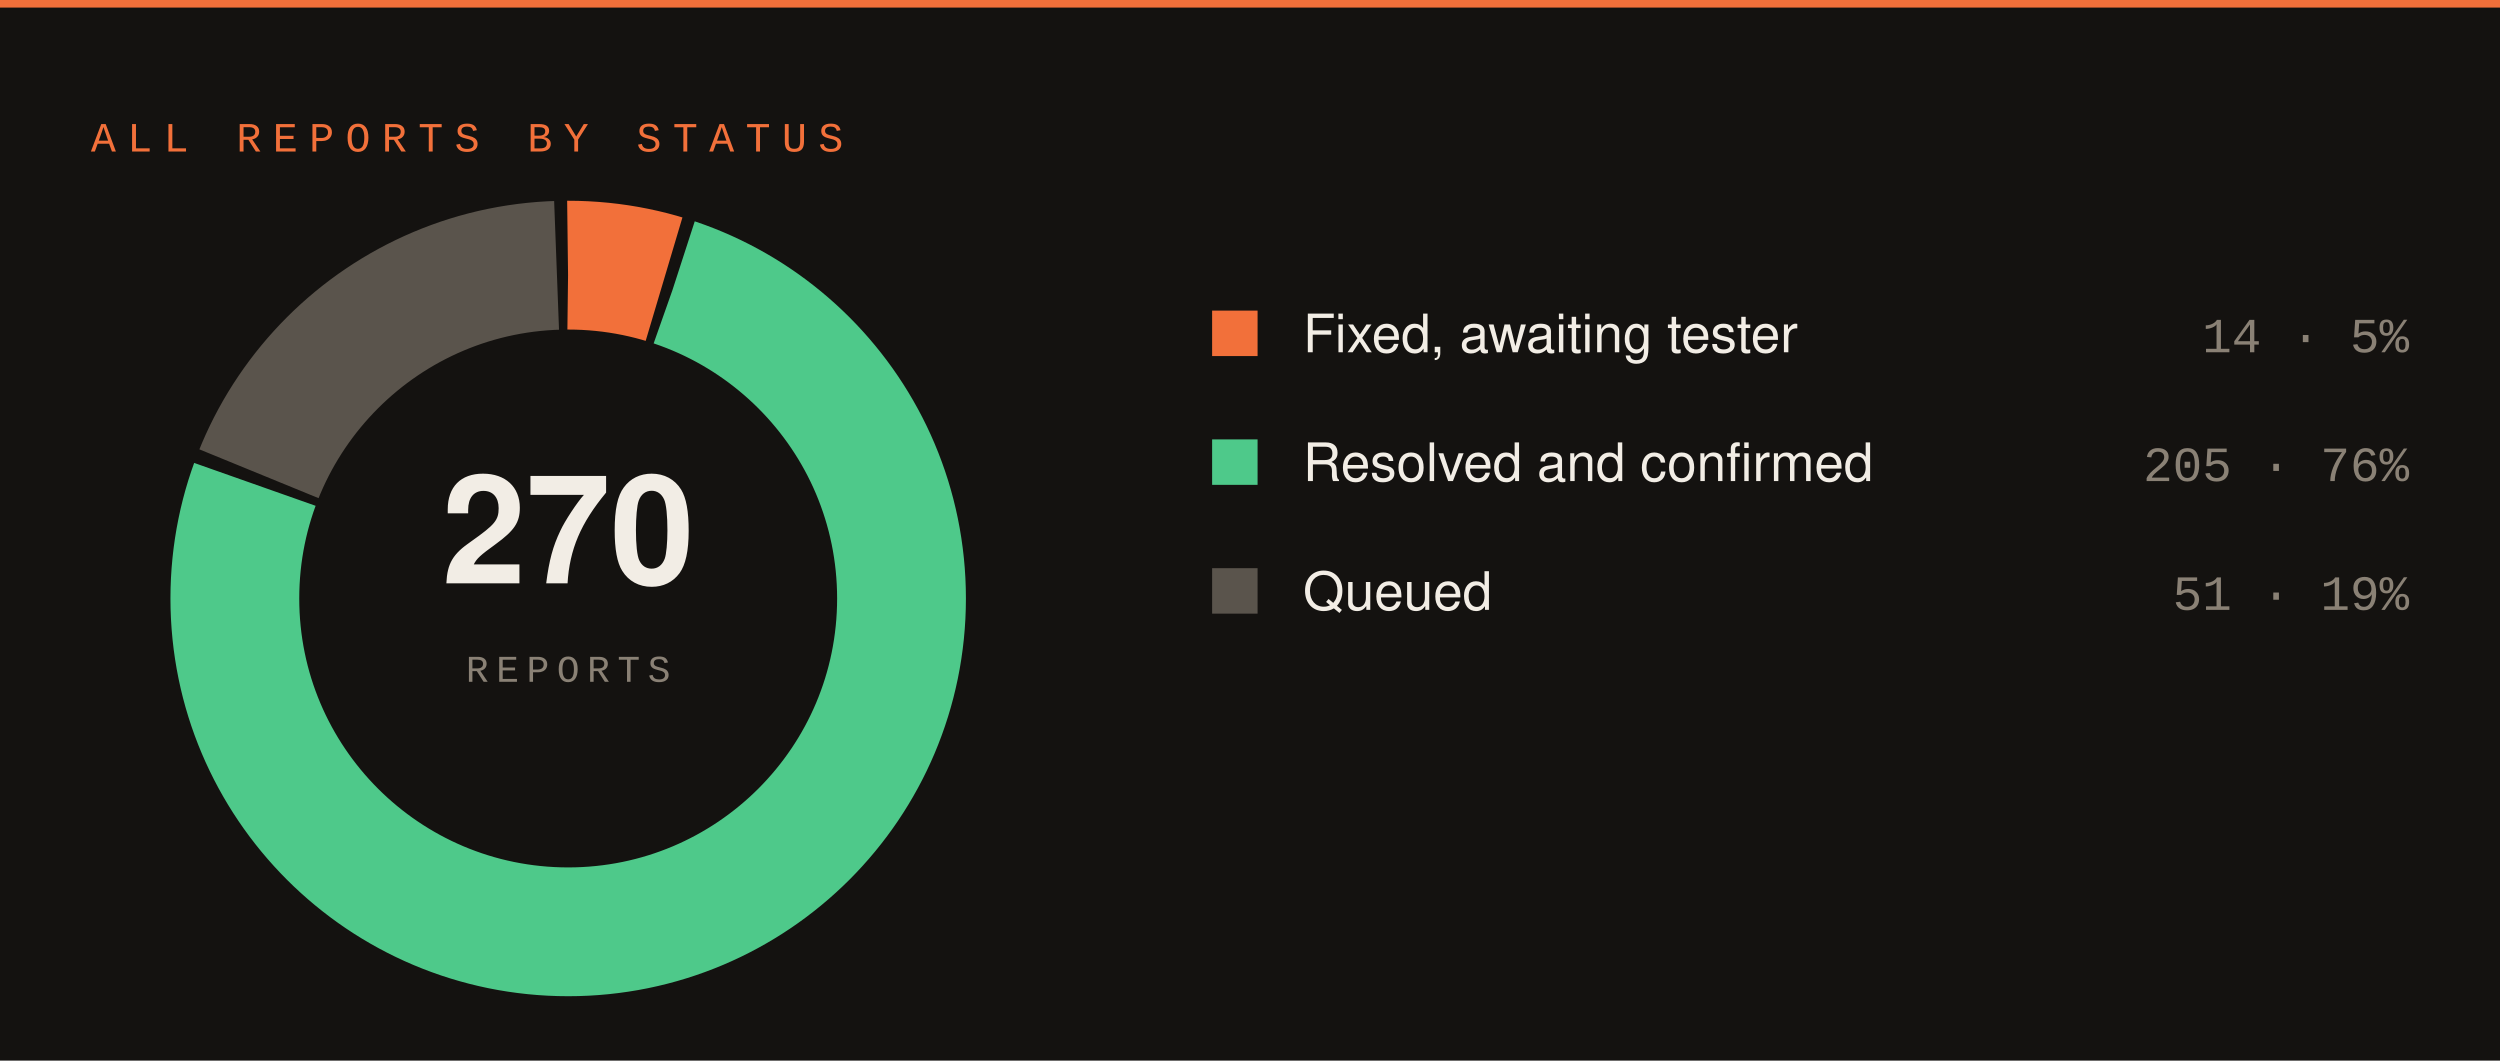
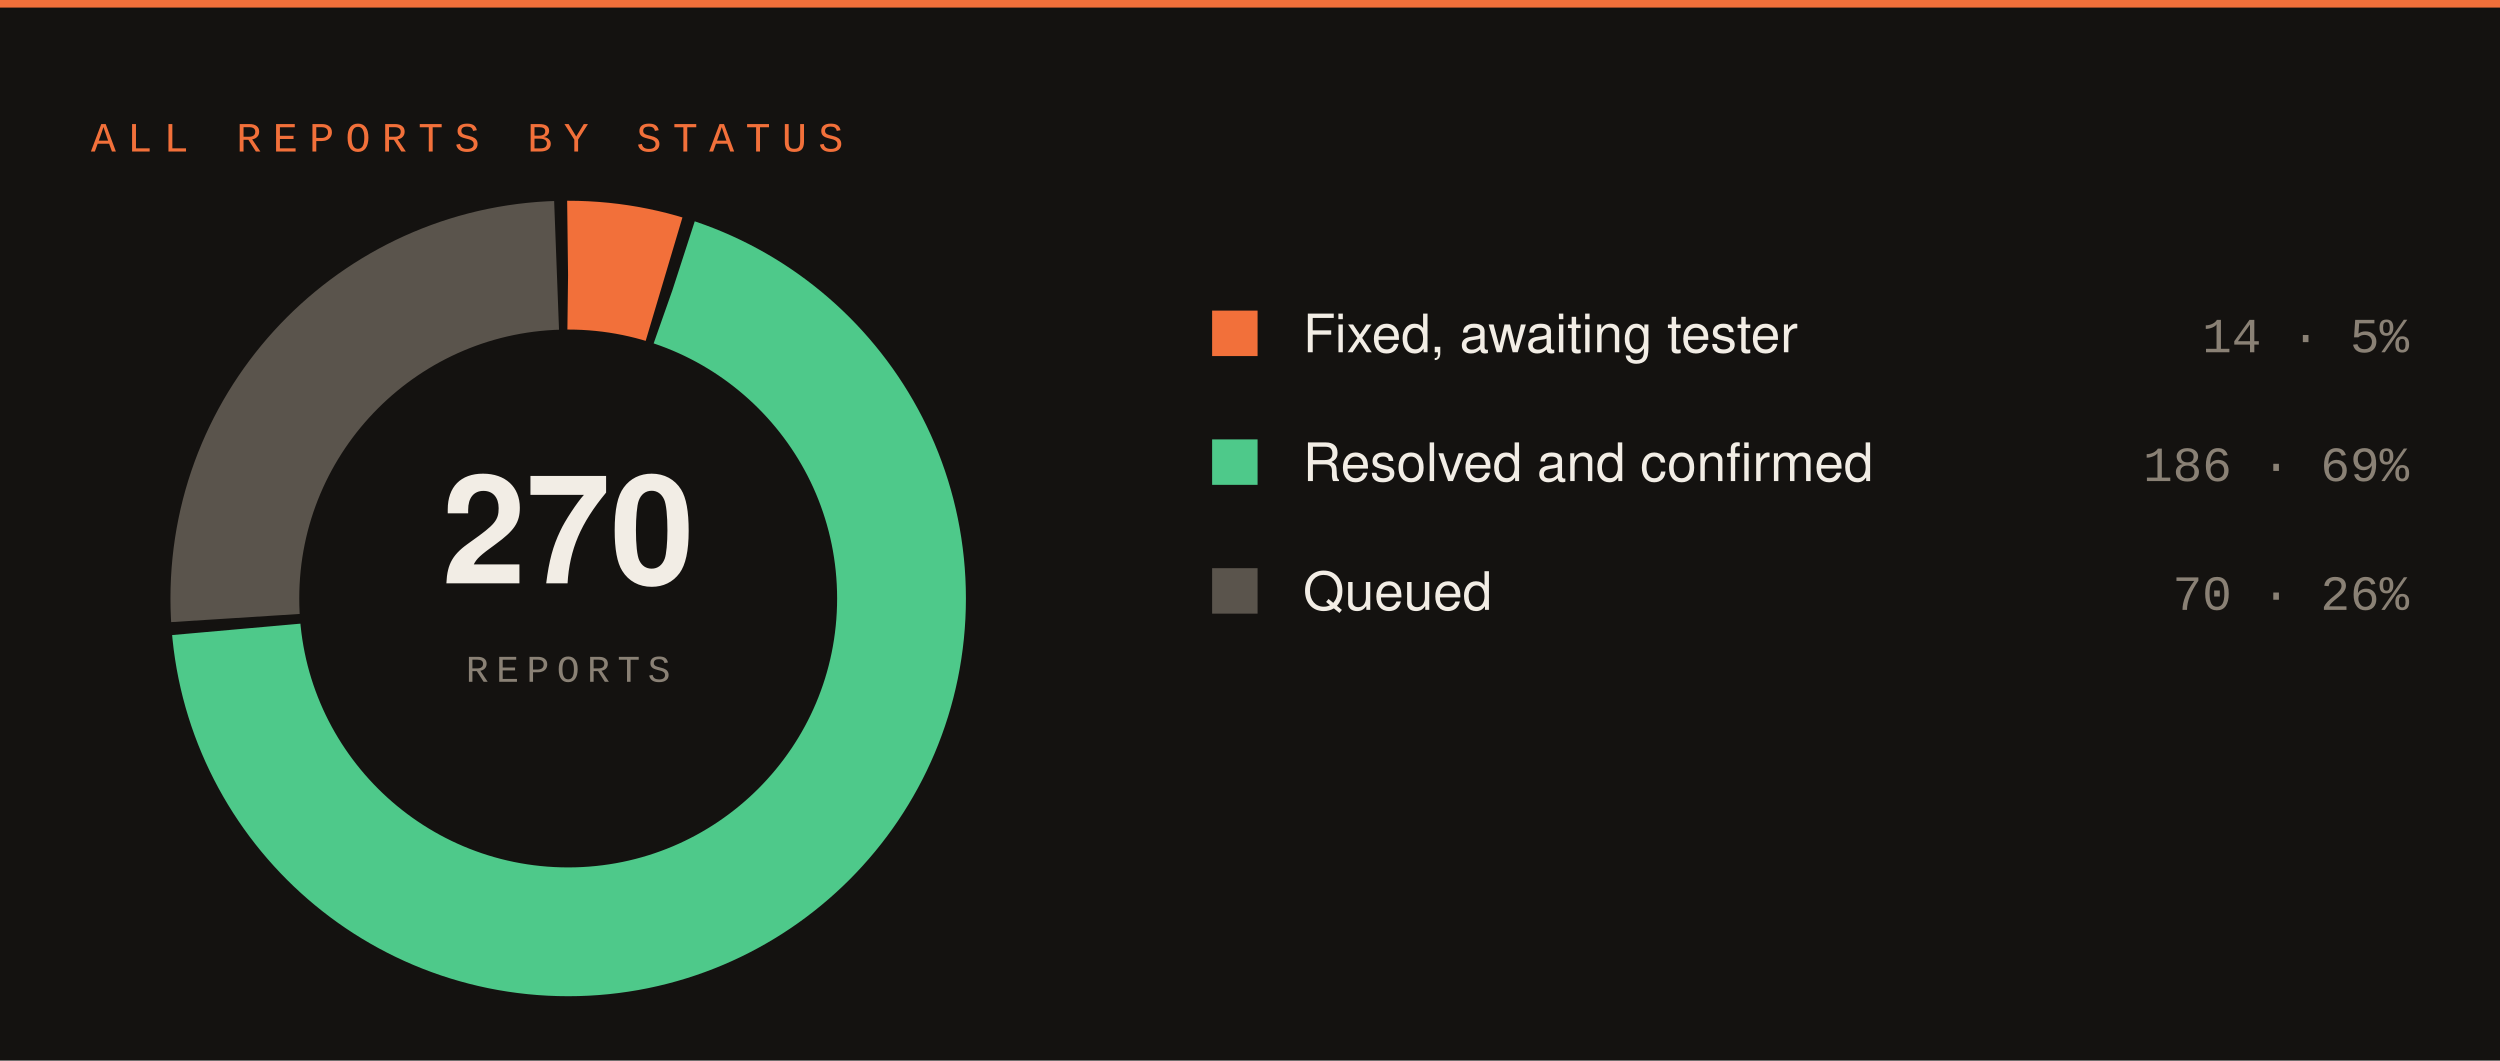
<svg xmlns="http://www.w3.org/2000/svg" width="660" height="280" viewBox="0 0 660 280">
  <rect width="660" height="280" fill="#141210" />
  <rect x="0" y="0" width="660" height="2" fill="#f2703a" />
  <text x="24" y="40" font-family="SFMono-Regular,Consolas,Liberation Mono,monospace" font-size="11" letter-spacing="3" fill="#f2703a">ALL REPORTS BY STATUS</text>
  <circle cx="150" cy="158" r="88" fill="none" stroke="#f2703a" stroke-width="34" stroke-dasharray="25.67 527.25" stroke-dashoffset="-0.00" transform="rotate(-90 150 158)" />
-   <circle cx="150" cy="158" r="88" fill="none" stroke="#4ec98a" stroke-width="34" stroke-dasharray="416.81 136.11" stroke-dashoffset="-28.67" transform="rotate(-90 150 158)" />
-   <circle cx="150" cy="158" r="88" fill="none" stroke="#5a544c" stroke-width="34" stroke-dasharray="101.44 451.48" stroke-dashoffset="-448.48" transform="rotate(-90 150 158)" />
+   <circle cx="150" cy="158" r="88" fill="none" stroke="#4ec98a" stroke-width="34" stroke-dasharray="377.90 175.02" stroke-dashoffset="-28.67" transform="rotate(-90 150 158)" />
+   <circle cx="150" cy="158" r="88" fill="none" stroke="#5a544c" stroke-width="34" stroke-dasharray="140.35 412.57" stroke-dashoffset="-409.57" transform="rotate(-90 150 158)" />
  <text x="150" y="154" font-family="-apple-system,Segoe UI,Helvetica,Arial,sans-serif" font-size="40" font-weight="700" fill="#f2ede5" text-anchor="middle">270</text>
  <text x="150" y="180" font-family="SFMono-Regular,Consolas,Liberation Mono,monospace" font-size="10" letter-spacing="2" fill="#8a8175" text-anchor="middle">REPORTS</text>
  <rect x="320" y="82" width="12" height="12" fill="#f2703a" />
  <text x="344" y="93" font-family="-apple-system,Segoe UI,Helvetica,Arial,sans-serif" font-size="14" fill="#f2ede5">Fixed, awaiting tester</text>
  <text x="636" y="93" font-family="SFMono-Regular,Consolas,Liberation Mono,monospace" font-size="13" fill="#8a8175" text-anchor="end">14 · 5%</text>
  <rect x="320" y="116" width="12" height="12" fill="#4ec98a" />
  <text x="344" y="127" font-family="-apple-system,Segoe UI,Helvetica,Arial,sans-serif" font-size="14" fill="#f2ede5">Resolved and confirmed</text>
-   <text x="636" y="127" font-family="SFMono-Regular,Consolas,Liberation Mono,monospace" font-size="13" fill="#8a8175" text-anchor="end">205 · 76%</text>
+   <text x="636" y="127" font-family="SFMono-Regular,Consolas,Liberation Mono,monospace" font-size="13" fill="#8a8175" text-anchor="end">186 · 69%</text>
  <rect x="320" y="150" width="12" height="12" fill="#5a544c" />
  <text x="344" y="161" font-family="-apple-system,Segoe UI,Helvetica,Arial,sans-serif" font-size="14" fill="#f2ede5">Queued</text>
-   <text x="636" y="161" font-family="SFMono-Regular,Consolas,Liberation Mono,monospace" font-size="13" fill="#8a8175" text-anchor="end">51 · 19%</text>
+   <text x="636" y="161" font-family="SFMono-Regular,Consolas,Liberation Mono,monospace" font-size="13" fill="#8a8175" text-anchor="end">70 · 26%</text>
</svg>
